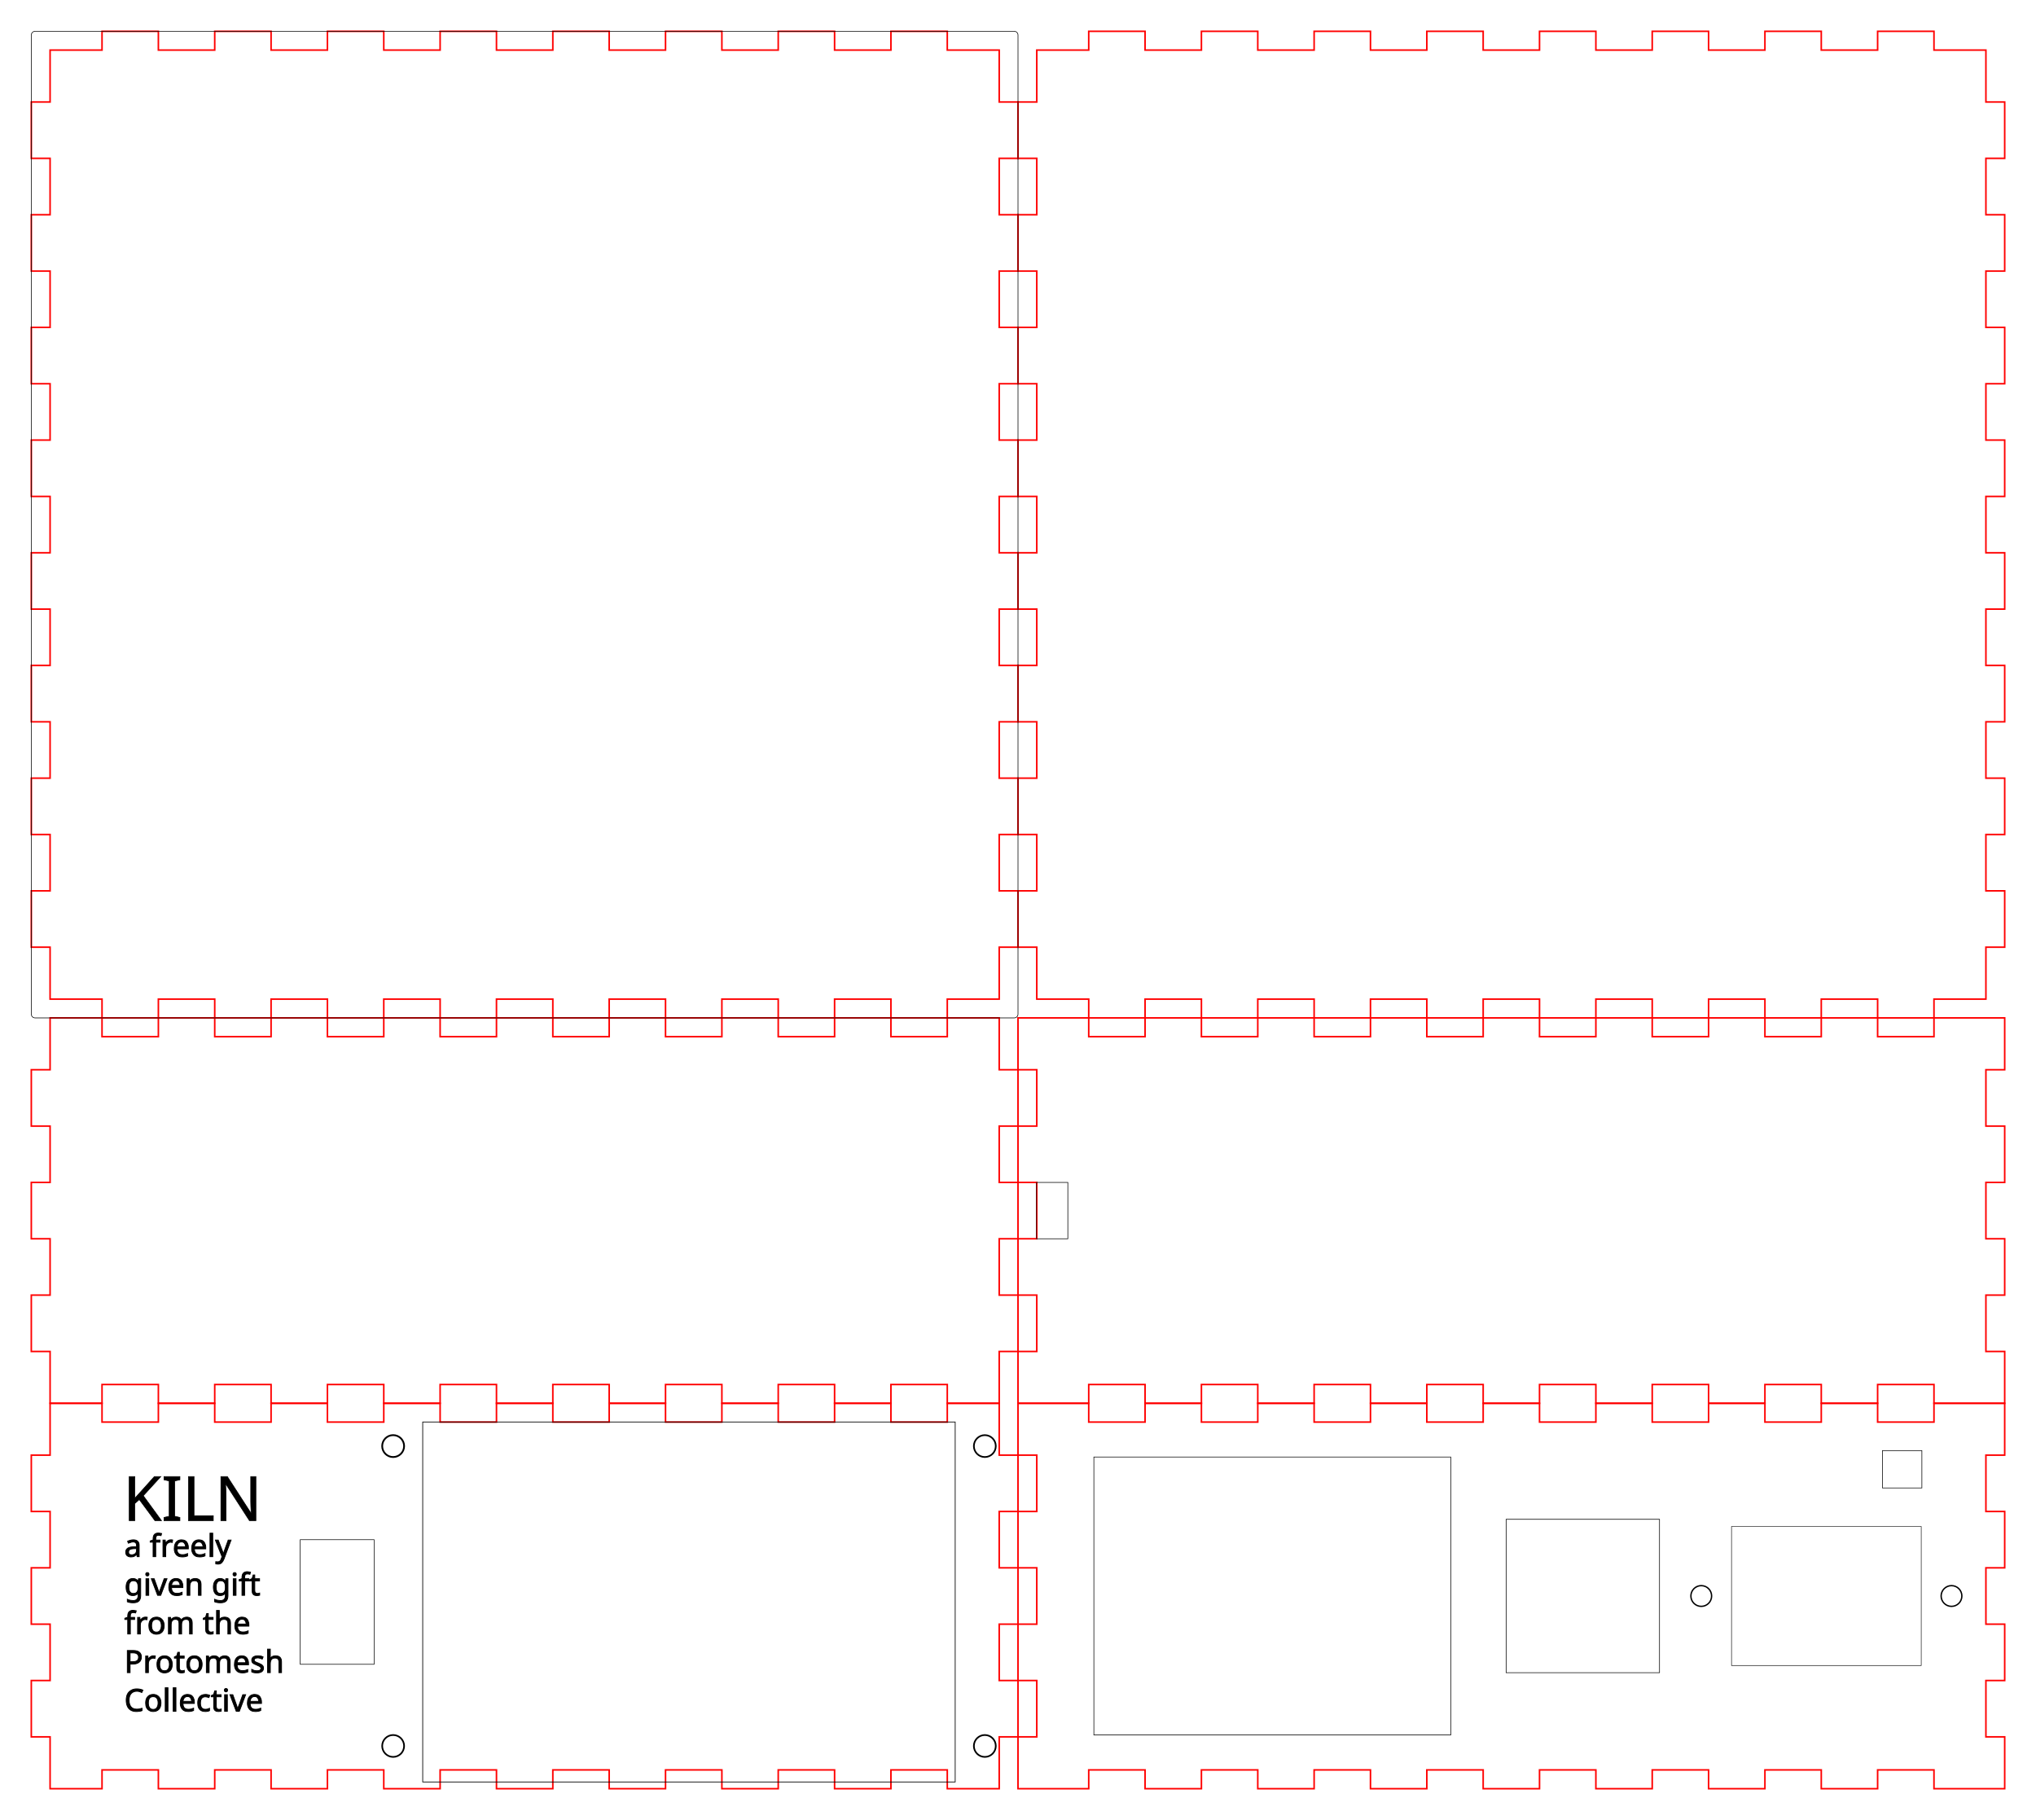
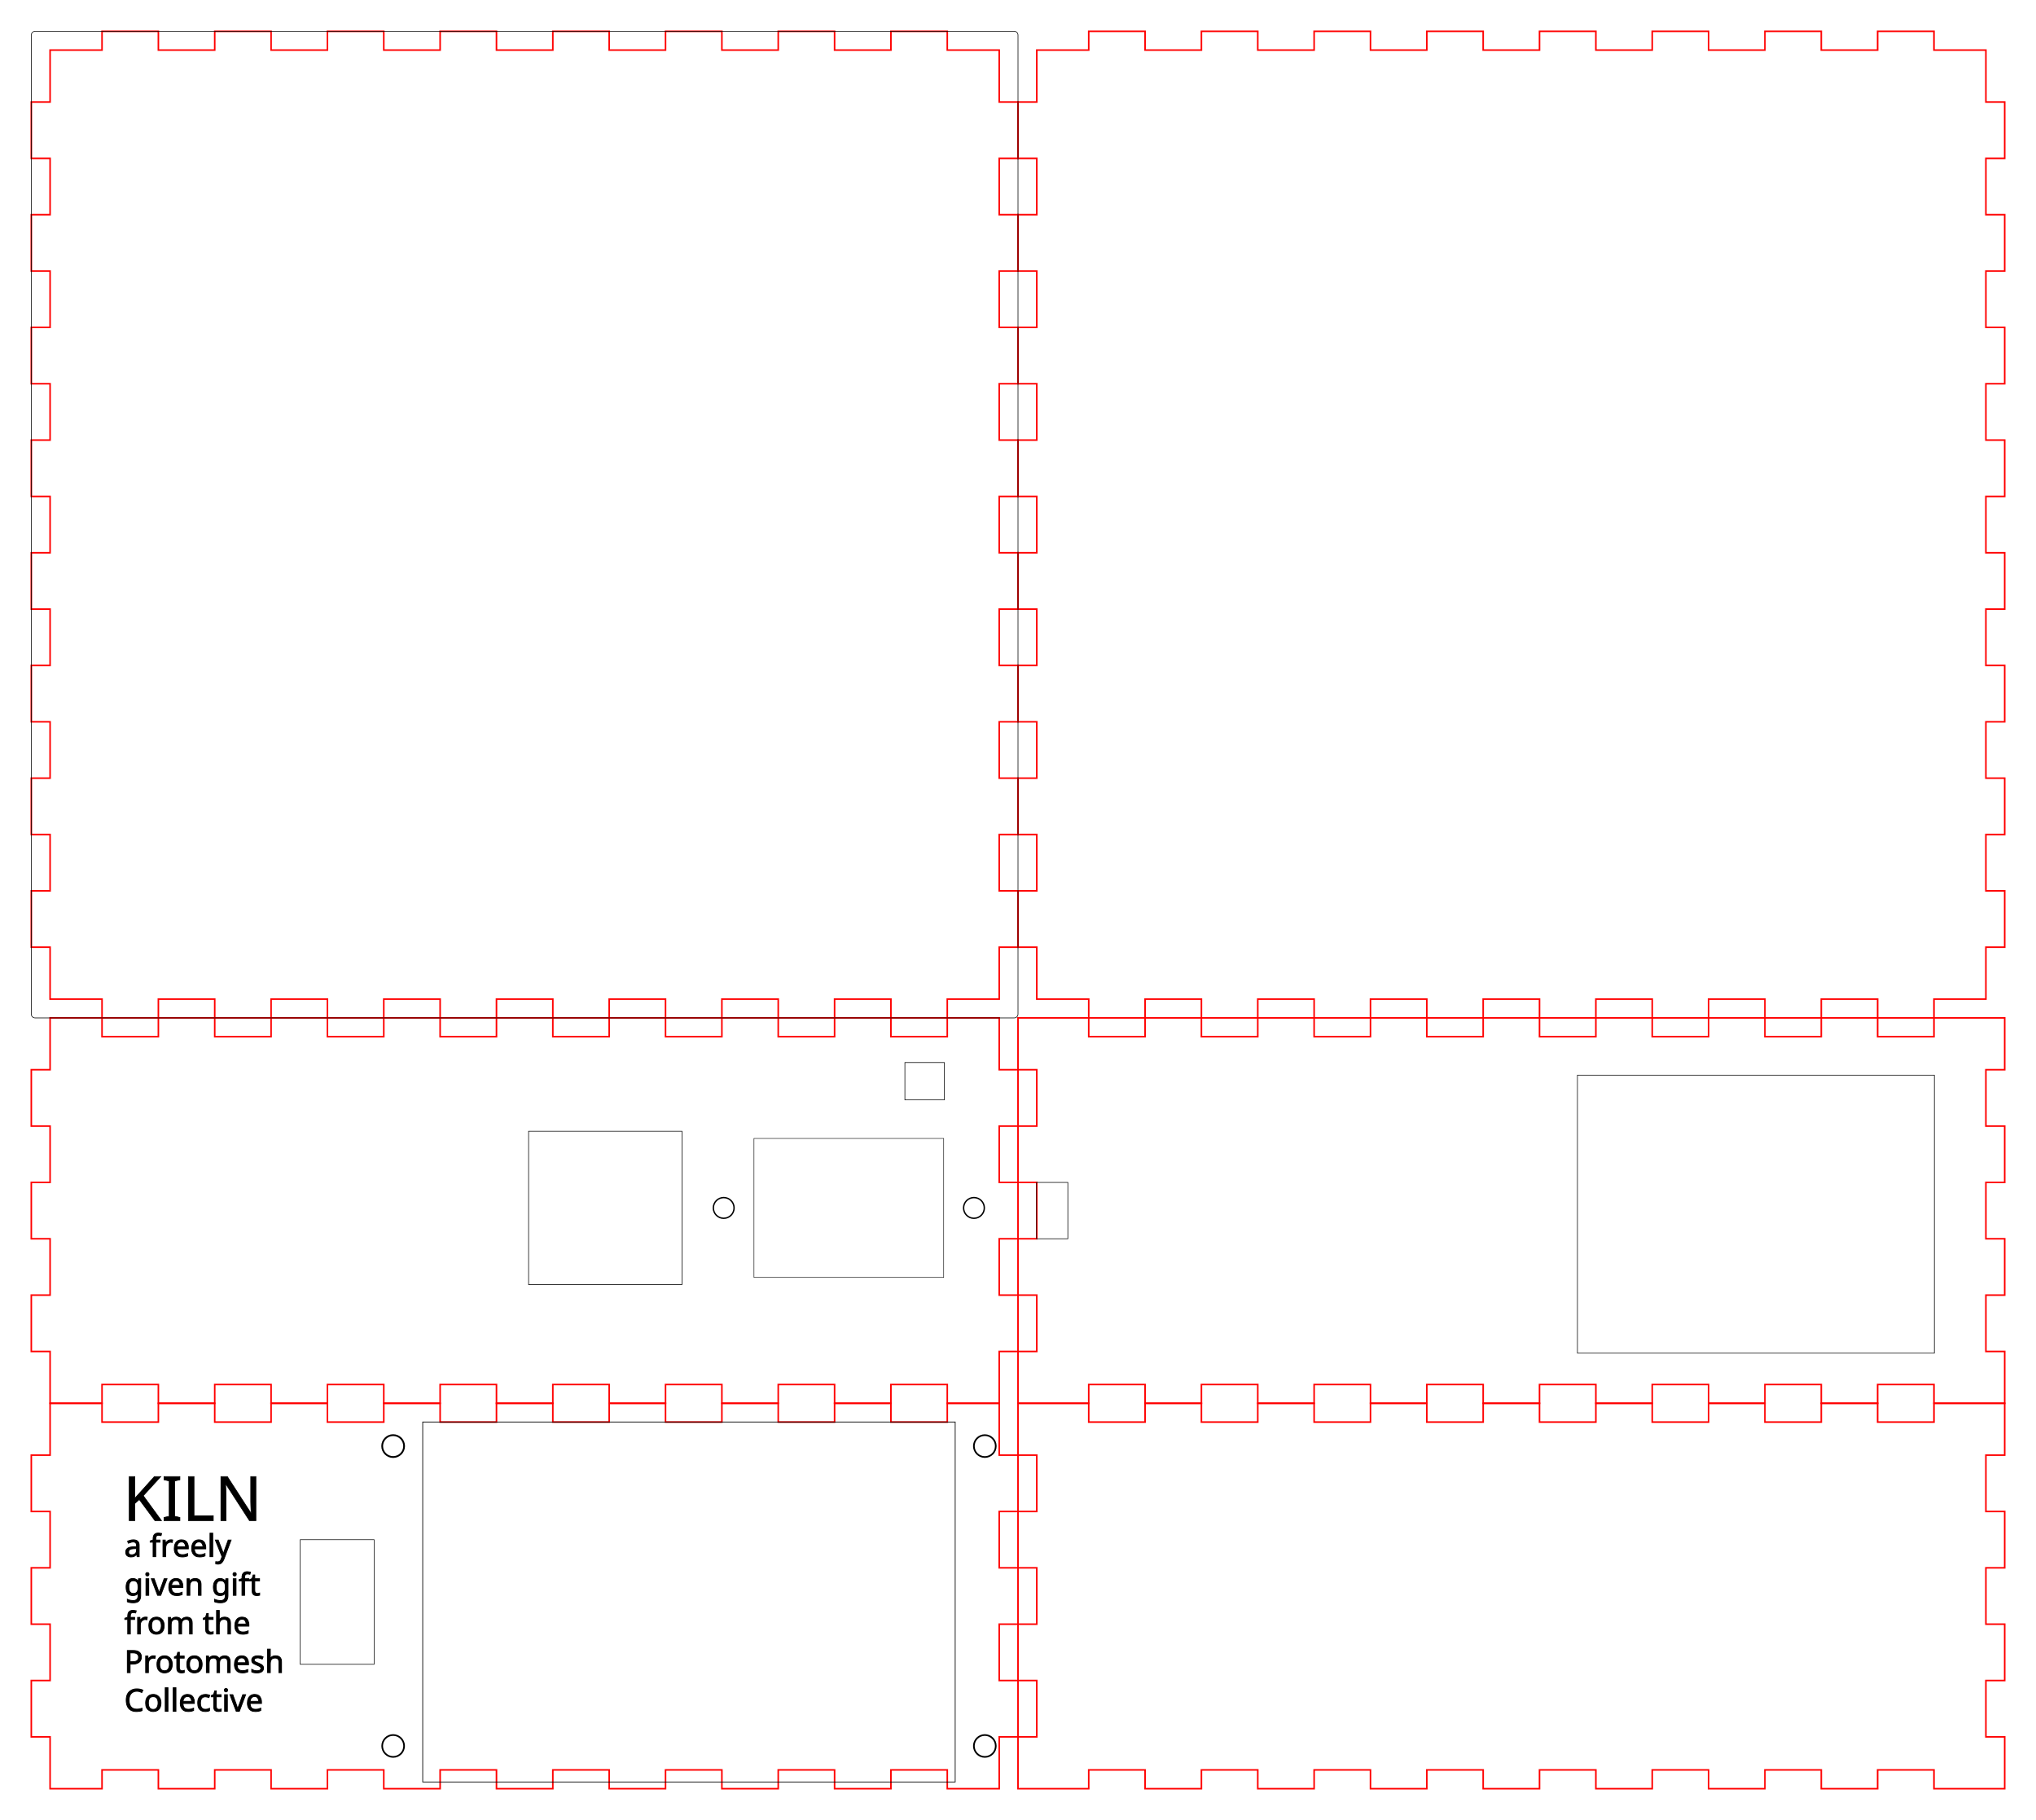
<svg xmlns="http://www.w3.org/2000/svg" width="325.18mm" height="290.71mm" viewBox="-5 -5 325.18 290.71" version="1.1" id="svg6">
  <defs id="defs6" />
  <g transform="matrix(1, 0, 0, -1, 78.79492, 249.9307)" id="g1">
    <path stroke="#ff0000" stroke-width="0.25" fill="none" d="M75.795 30.780 L67.500 30.780 67.500 27.780 58.500 27.780 58.500 30.780 49.500 30.780 49.500 27.780 40.500 27.780 40.500 30.780 31.500 30.780 31.500 27.780 22.500 27.780 22.500 30.780 13.500 30.780 13.500 27.780 4.500 27.780 4.500 30.780 -4.500 30.780 -4.500 27.780 -13.500 27.780 -13.500 30.780 -22.500 30.780 -22.500 27.780 -31.500 27.780 -31.500 30.780 -40.500 30.780 -40.500 27.780 -49.500 27.780 -49.500 30.780 -58.500 30.780 -58.500 27.780 -67.500 27.780 -67.500 30.780 -75.795 30.780 -75.795 27.780 -75.795 22.500 -78.795 22.500 -78.795 13.500 -75.795 13.500 -75.795 4.500 -78.795 4.500 -78.795 -4.500 -75.795 -4.500 -75.795 -13.500 -78.795 -13.500 -78.795 -22.500 -75.795 -22.500 -75.795 -27.780 -75.795 -30.780 -67.500 -30.780 -67.500 -27.780 -58.500 -27.780 -58.500 -30.780 -49.500 -30.780 -49.500 -27.780 -40.500 -27.780 -40.500 -30.780 -31.500 -30.780 -31.500 -27.780 -22.500 -27.780 -22.500 -30.780 -13.500 -30.780 -13.500 -27.780 -4.500 -27.780 -4.500 -30.780 4.500 -30.780 4.500 -27.780 13.500 -27.780 13.500 -30.780 22.500 -30.780 22.500 -27.780 31.500 -27.780 31.500 -30.780 40.500 -30.780 40.500 -27.780 49.500 -27.780 49.500 -30.780 58.500 -30.780 58.500 -27.780 67.500 -27.780 67.500 -30.780 75.795 -30.780 75.795 -27.780 75.795 -22.500 78.795 -22.500 78.795 -13.500 75.795 -13.500 75.795 -4.500 78.795 -4.500 78.795 4.500 75.795 4.500 75.795 13.500 78.795 13.500 78.795 22.500 75.795 22.500 75.795 27.780 Z" id="path1" />
    <rect x="24.044" y="-10.909" width="11.803" height="19.903" stroke="#000000" stroke-width="0.097" fill="none" id="rect6-2-8" transform="scale(-1,1)" />
    <g id="g10-4" style="fill:none" transform="matrix(-0.9999978,0,0,1,112.0369,-109.88)">
      <rect x="51.622" y="80.49" width="101.5" height="57.5" stroke="#000000" stroke-width="0.1" fill="none" id="pcb_size-5" style="display:none;fill:none;stroke:none;stroke-width:0;stroke-dasharray:none" />
      <g id="g9-5" transform="translate(-164.9598,-92.57482)" style="fill:none;stroke:#000000;stroke-opacity:1">
        <circle style="fill:none;fill-opacity:1;stroke:#000000;stroke-width:0.284;stroke-opacity:1" id="path9-17" cx="298" cy="226.4" r="1.75" />
        <circle style="fill:none;fill-opacity:1;stroke:#000000;stroke-width:0.265;stroke-opacity:1" id="path9-5-1" cx="203.5" cy="226.4" r="1.75" />
        <circle style="fill:none;fill-opacity:1;stroke:#000000;stroke-width:0.265;stroke-opacity:1" id="path9-1-1" cx="298" cy="178.5" r="1.75" />
        <circle style="fill:none;fill-opacity:1;stroke:#000000;stroke-width:0.265;stroke-opacity:1" id="path9-11-5" cx="203.5" cy="178.5" r="1.75" />
      </g>
      <rect style="fill:none;stroke:#000000;stroke-width:0.115;stroke-dasharray:none;stroke-opacity:1" id="touchscreen_cutout-2" width="85.045" height="57.5" x="-128.318" y="-137.673" transform="scale(-1)" ry="0" />
    </g>
    <g id="g8" transform="translate(-9.63271,4.1359772e-4)">
      <text xml:space="preserve" style="font-style:normal;font-variant:normal;font-weight:normal;font-stretch:normal;font-size:9.878px;font-family:'Cascadia Code';-inkscape-font-specification:'Cascadia Code, Normal';font-variant-ligatures:normal;font-variant-caps:normal;font-variant-numeric:normal;font-variant-east-asian:normal;writing-mode:lr-tb;direction:ltr;fill:#000000;fill-opacity:1;stroke:#000000;stroke-width:0.1;stroke-dasharray:none" x="-54.478" y="-12.031" id="text9" transform="scale(1,-1)">
        <tspan id="tspan1" style="font-style:normal;font-variant:normal;font-weight:normal;font-stretch:normal;font-size:9.878px;font-family:'Cascadia Code';-inkscape-font-specification:'Cascadia Code, Normal';font-variant-ligatures:normal;font-variant-caps:normal;font-variant-numeric:normal;font-variant-east-asian:normal" x="-54.478" y="-12.031">KILN</tspan>
      </text>
      <text xml:space="preserve" style="font-style:normal;font-variant:normal;font-weight:300;font-stretch:normal;font-size:3.836px;font-family:Corbel;-inkscape-font-specification:'Corbel, Light';font-variant-ligatures:normal;font-variant-caps:normal;font-variant-numeric:normal;font-variant-east-asian:normal;writing-mode:lr-tb;direction:ltr;white-space:pre;inline-size:36.441;display:inline;fill:#000000;fill-opacity:1;stroke:#000000;stroke-width:0.1" x="24.502" y="242.617" id="text8" transform="matrix(1.287502,0,0,-1.287502,-85.8575,318.648)">
-         <tspan x="24.502" y="242.617" id="tspan2">a freely 
+         <tspan x="24.502" y="242.617" id="tspan7">a freely 
</tspan>
-         <tspan x="24.502" y="247.412" id="tspan3">given gift 
+         <tspan x="24.502" y="247.412" id="tspan8">given gift 
</tspan>
-         <tspan x="24.502" y="252.207" id="tspan4">from the 
+         <tspan x="24.502" y="252.207" id="tspan9">from the 
</tspan>
-         <tspan x="24.502" y="257.002" id="tspan5">Protomesh 
+         <tspan x="24.502" y="257.002" id="tspan10">Protomesh 
</tspan>
-         <tspan x="24.502" y="261.797" id="tspan6">Collective</tspan>
+         <tspan x="24.502" y="261.797" id="tspan11">Collective</tspan>
      </text>
    </g>
  </g>
  <g transform="matrix(1, 0, 0, -1, 78.79492, 188.3701)" id="g2">
    <path stroke="#ff0000" stroke-width="0.25" fill="none" d="M75.795 30.780 L67.500 30.780 67.500 27.780 58.500 27.780 58.500 30.780 49.500 30.780 49.500 27.780 40.500 27.780 40.500 30.780 31.500 30.780 31.500 27.780 22.500 27.780 22.500 30.780 13.500 30.780 13.500 27.780 4.500 27.780 4.500 30.780 -4.500 30.780 -4.500 27.780 -13.500 27.780 -13.500 30.780 -22.500 30.780 -22.500 27.780 -31.500 27.780 -31.500 30.780 -40.500 30.780 -40.500 27.780 -49.500 27.780 -49.500 30.780 -58.500 30.780 -58.500 27.780 -67.500 27.780 -67.500 30.780 -75.795 30.780 -75.795 27.780 -75.795 22.500 -78.795 22.500 -78.795 13.500 -75.795 13.500 -75.795 4.500 -78.795 4.500 -78.795 -4.500 -75.795 -4.500 -75.795 -13.500 -78.795 -13.500 -78.795 -22.500 -75.795 -22.500 -75.795 -27.780 -75.795 -30.780 -67.500 -30.780 -67.500 -27.780 -58.500 -27.780 -58.500 -30.780 -49.500 -30.780 -49.500 -27.780 -40.500 -27.780 -40.500 -30.780 -31.500 -30.780 -31.500 -27.780 -22.500 -27.780 -22.500 -30.780 -13.500 -30.780 -13.500 -27.780 -4.500 -27.780 -4.500 -30.780 4.500 -30.780 4.500 -27.780 13.500 -27.780 13.500 -30.780 22.500 -30.780 22.500 -27.780 31.500 -27.780 31.500 -30.780 40.500 -30.780 40.500 -27.780 49.500 -27.780 49.500 -30.780 58.500 -30.780 58.500 -27.780 67.500 -27.780 67.500 -30.780 75.795 -30.780 75.795 -27.780 75.795 -22.500 78.795 -22.500 78.795 -13.500 75.795 -13.500 75.795 -4.500 78.795 -4.500 78.795 4.500 75.795 4.500 75.795 13.500 78.795 13.500 78.795 22.500 75.795 22.500 75.795 27.780 Z" id="path2" />
+     <rect x="-22.769" y="168.148" width="44.402" height="57.002" stroke="#000000" stroke-width="0.108" fill="none" id="rect6-8" transform="matrix(0,1,1,0,0,0)" style="display:inline;fill:none;fill-opacity:1;stroke-width:0.098;stroke-dasharray:none" />
  </g>
  <g transform="matrix(1, 0, 0, -1, 236.3848, 249.9307)" id="g3">
    <path stroke="#ff0000" stroke-width="0.25" fill="none" d="M78.795 30.780 L75.795 30.780 67.500 30.780 67.500 27.780 58.500 27.780 58.500 30.780 49.500 30.780 49.500 27.780 40.500 27.780 40.500 30.780 31.500 30.780 31.500 27.780 22.500 27.780 22.500 30.780 13.500 30.780 13.500 27.780 4.500 27.780 4.500 30.780 -4.500 30.780 -4.500 27.780 -13.500 27.780 -13.500 30.780 -22.500 30.780 -22.500 27.780 -31.500 27.780 -31.500 30.780 -40.500 30.780 -40.500 27.780 -49.500 27.780 -49.500 30.780 -58.500 30.780 -58.500 27.780 -67.500 27.780 -67.500 30.780 -75.795 30.780 -78.795 30.780 -78.795 27.780 -78.795 22.500 -75.795 22.500 -75.795 13.500 -78.795 13.500 -78.795 4.500 -75.795 4.500 -75.795 -4.500 -78.795 -4.500 -78.795 -13.500 -75.795 -13.500 -75.795 -22.500 -78.795 -22.500 -78.795 -27.780 -78.795 -30.780 -75.795 -30.780 -67.500 -30.780 -67.500 -27.780 -58.500 -27.780 -58.500 -30.780 -49.500 -30.780 -49.500 -27.780 -40.500 -27.780 -40.500 -30.780 -31.500 -30.780 -31.500 -27.780 -22.500 -27.780 -22.500 -30.780 -13.500 -30.780 -13.500 -27.780 -4.500 -27.780 -4.500 -30.780 4.500 -30.780 4.500 -27.780 13.500 -27.780 13.500 -30.780 22.500 -30.780 22.500 -27.780 31.500 -27.780 31.500 -30.780 40.500 -30.780 40.500 -27.780 49.500 -27.780 49.500 -30.780 58.500 -30.780 58.500 -27.780 67.500 -27.780 67.500 -30.780 75.795 -30.780 78.795 -30.780 78.795 -27.780 78.795 -22.500 75.795 -22.500 75.795 -13.500 78.795 -13.500 78.795 -4.500 75.795 -4.500 75.795 4.500 78.795 4.500 78.795 13.500 75.795 13.500 75.795 22.500 78.795 22.500 78.795 27.780 Z" id="path3" />
-     <g id="g7" transform="rotate(-180,1.165236,-30.78044)">
+     <g id="g7" transform="rotate(180,-76.89885,0.2131585)">
      <rect style="fill:none;stroke:#000000;stroke-width:0.1;stroke-dasharray:none;stroke-opacity:1" id="rect7" width="24.5" height="24.5" x="-73.811" y="-21.335" transform="matrix(0,1,1,0,0,0)" />
      <g id="g12" transform="matrix(1,0,0,-1,-318.0461,68.3261)">
        <g id="g11" style="fill:none" transform="matrix(0.8281113,0,0,0.8281113,-9.644768,-20.09585)">
          <circle style="fill:none;fill-opacity:1;stroke:#000000;stroke-width:0.265;stroke-opacity:1" id="path9-11-6" cx="361.896" cy="181.114" r="2" />
          <circle style="fill:none;fill-opacity:1;stroke:#000000;stroke-width:0.265;stroke-opacity:1" id="path9-11-6-4" cx="313.632" cy="181.114" r="2" />
        </g>
        <rect x="254.911" y="118.787" width="30.3" height="22.2" stroke="#000000" stroke-width="0.082" fill="none" id="rect6-8-3" />
      </g>
-       <rect x="39.36" y="-69.008" width="44.402" height="57.002" stroke="#000000" stroke-width="0.108" fill="none" id="rect6-8" transform="matrix(0,-1,-1,0,0,0)" style="display:inline;fill:none;fill-opacity:1;stroke-width:0.098;stroke-dasharray:none" />
      <rect style="fill:none;stroke:#000000;stroke-width:0.1" id="rect1" width="6.298" height="5.967" x="295.654" y="226.706" transform="matrix(-1,0,0,1,238.7152,-311.4915)" />
    </g>
  </g>
  <g transform="matrix(1, 0, 0, -1, 236.3848, 188.3701)" id="g4">
    <path stroke="#ff0000" stroke-width="0.25" fill="none" d="M78.795 30.780 L75.795 30.780 67.500 30.780 67.500 27.780 58.500 27.780 58.500 30.780 49.500 30.780 49.500 27.780 40.500 27.780 40.500 30.780 31.500 30.780 31.500 27.780 22.500 27.780 22.500 30.780 13.500 30.780 13.500 27.780 4.500 27.780 4.500 30.780 -4.500 30.780 -4.500 27.780 -13.500 27.780 -13.500 30.780 -22.500 30.780 -22.500 27.780 -31.500 27.780 -31.500 30.780 -40.500 30.780 -40.500 27.780 -49.500 27.780 -49.500 30.780 -58.500 30.780 -58.500 27.780 -67.500 27.780 -67.500 30.780 -75.795 30.780 -78.795 30.780 -78.795 27.780 -78.795 22.500 -75.795 22.500 -75.795 13.500 -78.795 13.500 -78.795 4.500 -75.795 4.500 -75.795 -4.500 -78.795 -4.500 -78.795 -13.500 -75.795 -13.500 -75.795 -22.500 -78.795 -22.500 -78.795 -27.780 -78.795 -30.780 -75.795 -30.780 -67.500 -30.780 -67.500 -27.780 -58.500 -27.780 -58.500 -30.780 -49.500 -30.780 -49.500 -27.780 -40.500 -27.780 -40.500 -30.780 -31.500 -30.780 -31.500 -27.780 -22.500 -27.780 -22.500 -30.780 -13.500 -30.780 -13.500 -27.780 -4.500 -27.780 -4.500 -30.780 4.500 -30.780 4.500 -27.780 13.500 -27.780 13.500 -30.780 22.500 -30.780 22.500 -27.780 31.500 -27.780 31.500 -30.780 40.500 -30.780 40.500 -27.780 49.500 -27.780 49.500 -30.780 58.500 -30.780 58.500 -27.780 67.500 -27.780 67.500 -30.780 75.795 -30.780 78.795 -30.780 78.795 -27.780 78.795 -22.500 75.795 -22.500 75.795 -13.500 78.795 -13.500 78.795 -4.500 75.795 -4.500 75.795 4.500 78.795 4.500 78.795 13.500 75.795 13.500 75.795 22.500 78.795 22.500 78.795 27.780 Z" id="path4" />
    <rect style="fill:none;fill-opacity:1;stroke:#000000;stroke-width:0.1;stroke-dasharray:none" id="rect9" width="5" height="9" x="-75.835" y="-4.5" transform="scale(1,-1)" />
  </g>
  <g transform="matrix(1, 0, 0, -1, 78.79492, 78.79492)" id="g5">
    <path stroke="#ff0000" stroke-width="0.25" fill="none" d="M67.500 78.795 L58.500 78.795 58.500 75.795 49.500 75.795 49.500 78.795 40.500 78.795 40.500 75.795 31.500 75.795 31.500 78.795 22.500 78.795 22.500 75.795 13.500 75.795 13.500 78.795 4.500 78.795 4.500 75.795 -4.500 75.795 -4.500 78.795 -13.500 78.795 -13.500 75.795 -22.500 75.795 -22.500 78.795 -31.500 78.795 -31.500 75.795 -40.500 75.795 -40.500 78.795 -49.500 78.795 -49.500 75.795 -58.500 75.795 -58.500 78.795 -67.500 78.795 -67.500 75.795 -75.795 75.795 -75.795 67.500 -78.795 67.500 -78.795 58.500 -75.795 58.500 -75.795 49.500 -78.795 49.500 -78.795 40.500 -75.795 40.500 -75.795 31.500 -78.795 31.500 -78.795 22.500 -75.795 22.500 -75.795 13.500 -78.795 13.500 -78.795 4.500 -75.795 4.500 -75.795 -4.500 -78.795 -4.500 -78.795 -13.500 -75.795 -13.500 -75.795 -22.500 -78.795 -22.500 -78.795 -31.500 -75.795 -31.500 -75.795 -40.500 -78.795 -40.500 -78.795 -49.500 -75.795 -49.500 -75.795 -58.500 -78.795 -58.500 -78.795 -67.500 -75.795 -67.500 -75.795 -75.795 -67.500 -75.795 -67.500 -78.795 -58.500 -78.795 -58.500 -75.795 -49.500 -75.795 -49.500 -78.795 -40.500 -78.795 -40.500 -75.795 -31.500 -75.795 -31.500 -78.795 -22.500 -78.795 -22.500 -75.795 -13.500 -75.795 -13.500 -78.795 -4.500 -78.795 -4.500 -75.795 4.500 -75.795 4.500 -78.795 13.500 -78.795 13.500 -75.795 22.500 -75.795 22.500 -78.795 31.500 -78.795 31.500 -75.795 40.500 -75.795 40.500 -78.795 49.500 -78.795 49.500 -75.795 58.500 -75.795 58.500 -78.795 67.500 -78.795 67.500 -75.795 75.795 -75.795 75.795 -67.500 78.795 -67.500 78.795 -58.500 75.795 -58.500 75.795 -49.500 78.795 -49.500 78.795 -40.500 75.795 -40.500 75.795 -31.500 78.795 -31.500 78.795 -22.500 75.795 -22.500 75.795 -13.500 78.795 -13.500 78.795 -4.500 75.795 -4.500 75.795 4.500 78.795 4.500 78.795 13.500 75.795 13.500 75.795 22.500 78.795 22.500 78.795 31.500 75.795 31.500 75.795 40.500 78.795 40.500 78.795 49.500 75.795 49.500 75.795 58.500 78.795 58.500 78.795 67.500 75.795 67.500 75.795 75.795 67.500 75.795 Z" id="path5" />
  </g>
  <g transform="matrix(1, 0, 0, -1, 236.3848, 78.79492)" id="g6">
    <path stroke="#ff0000" stroke-width="0.25" fill="none" d="M67.500 78.795 L58.500 78.795 58.500 75.795 49.500 75.795 49.500 78.795 40.500 78.795 40.500 75.795 31.500 75.795 31.500 78.795 22.500 78.795 22.500 75.795 13.500 75.795 13.500 78.795 4.500 78.795 4.500 75.795 -4.500 75.795 -4.500 78.795 -13.500 78.795 -13.500 75.795 -22.500 75.795 -22.500 78.795 -31.500 78.795 -31.500 75.795 -40.500 75.795 -40.500 78.795 -49.500 78.795 -49.500 75.795 -58.500 75.795 -58.500 78.795 -67.500 78.795 -67.500 75.795 -75.795 75.795 -75.795 67.500 -78.795 67.500 -78.795 58.500 -75.795 58.500 -75.795 49.500 -78.795 49.500 -78.795 40.500 -75.795 40.500 -75.795 31.500 -78.795 31.500 -78.795 22.500 -75.795 22.500 -75.795 13.500 -78.795 13.500 -78.795 4.500 -75.795 4.500 -75.795 -4.500 -78.795 -4.500 -78.795 -13.500 -75.795 -13.500 -75.795 -22.500 -78.795 -22.500 -78.795 -31.500 -75.795 -31.500 -75.795 -40.500 -78.795 -40.500 -78.795 -49.500 -75.795 -49.500 -75.795 -58.500 -78.795 -58.500 -78.795 -67.500 -75.795 -67.500 -75.795 -75.795 -67.500 -75.795 -67.500 -78.795 -58.500 -78.795 -58.500 -75.795 -49.500 -75.795 -49.500 -78.795 -40.500 -78.795 -40.500 -75.795 -31.500 -75.795 -31.500 -78.795 -22.500 -78.795 -22.500 -75.795 -13.500 -75.795 -13.500 -78.795 -4.500 -78.795 -4.500 -75.795 4.500 -75.795 4.500 -78.795 13.500 -78.795 13.500 -75.795 22.500 -75.795 22.500 -78.795 31.500 -78.795 31.500 -75.795 40.500 -75.795 40.500 -78.795 49.500 -78.795 49.500 -75.795 58.500 -75.795 58.500 -78.795 67.500 -78.795 67.500 -75.795 75.795 -75.795 75.795 -67.500 78.795 -67.500 78.795 -58.500 75.795 -58.500 75.795 -49.500 78.795 -49.500 78.795 -40.500 75.795 -40.500 75.795 -31.500 78.795 -31.500 78.795 -22.500 75.795 -22.500 75.795 -13.500 78.795 -13.500 78.795 -4.500 75.795 -4.500 75.795 4.500 78.795 4.500 78.795 13.500 75.795 13.500 75.795 22.500 78.795 22.500 78.795 31.500 75.795 31.500 75.795 40.500 78.795 40.500 78.795 49.500 75.795 49.500 75.795 58.500 78.795 58.500 78.795 67.500 75.795 67.500 75.795 75.795 67.500 75.795 Z" id="path6" />
  </g>
  <rect style="fill:none;stroke:#000000;stroke-width:0.1;stroke-dasharray:none" id="rect8" width="157.59" height="157.59" x="-7.6293945e-05" y="-7.6293945e-05" rx="0.6" ry="0.6" />
</svg>
